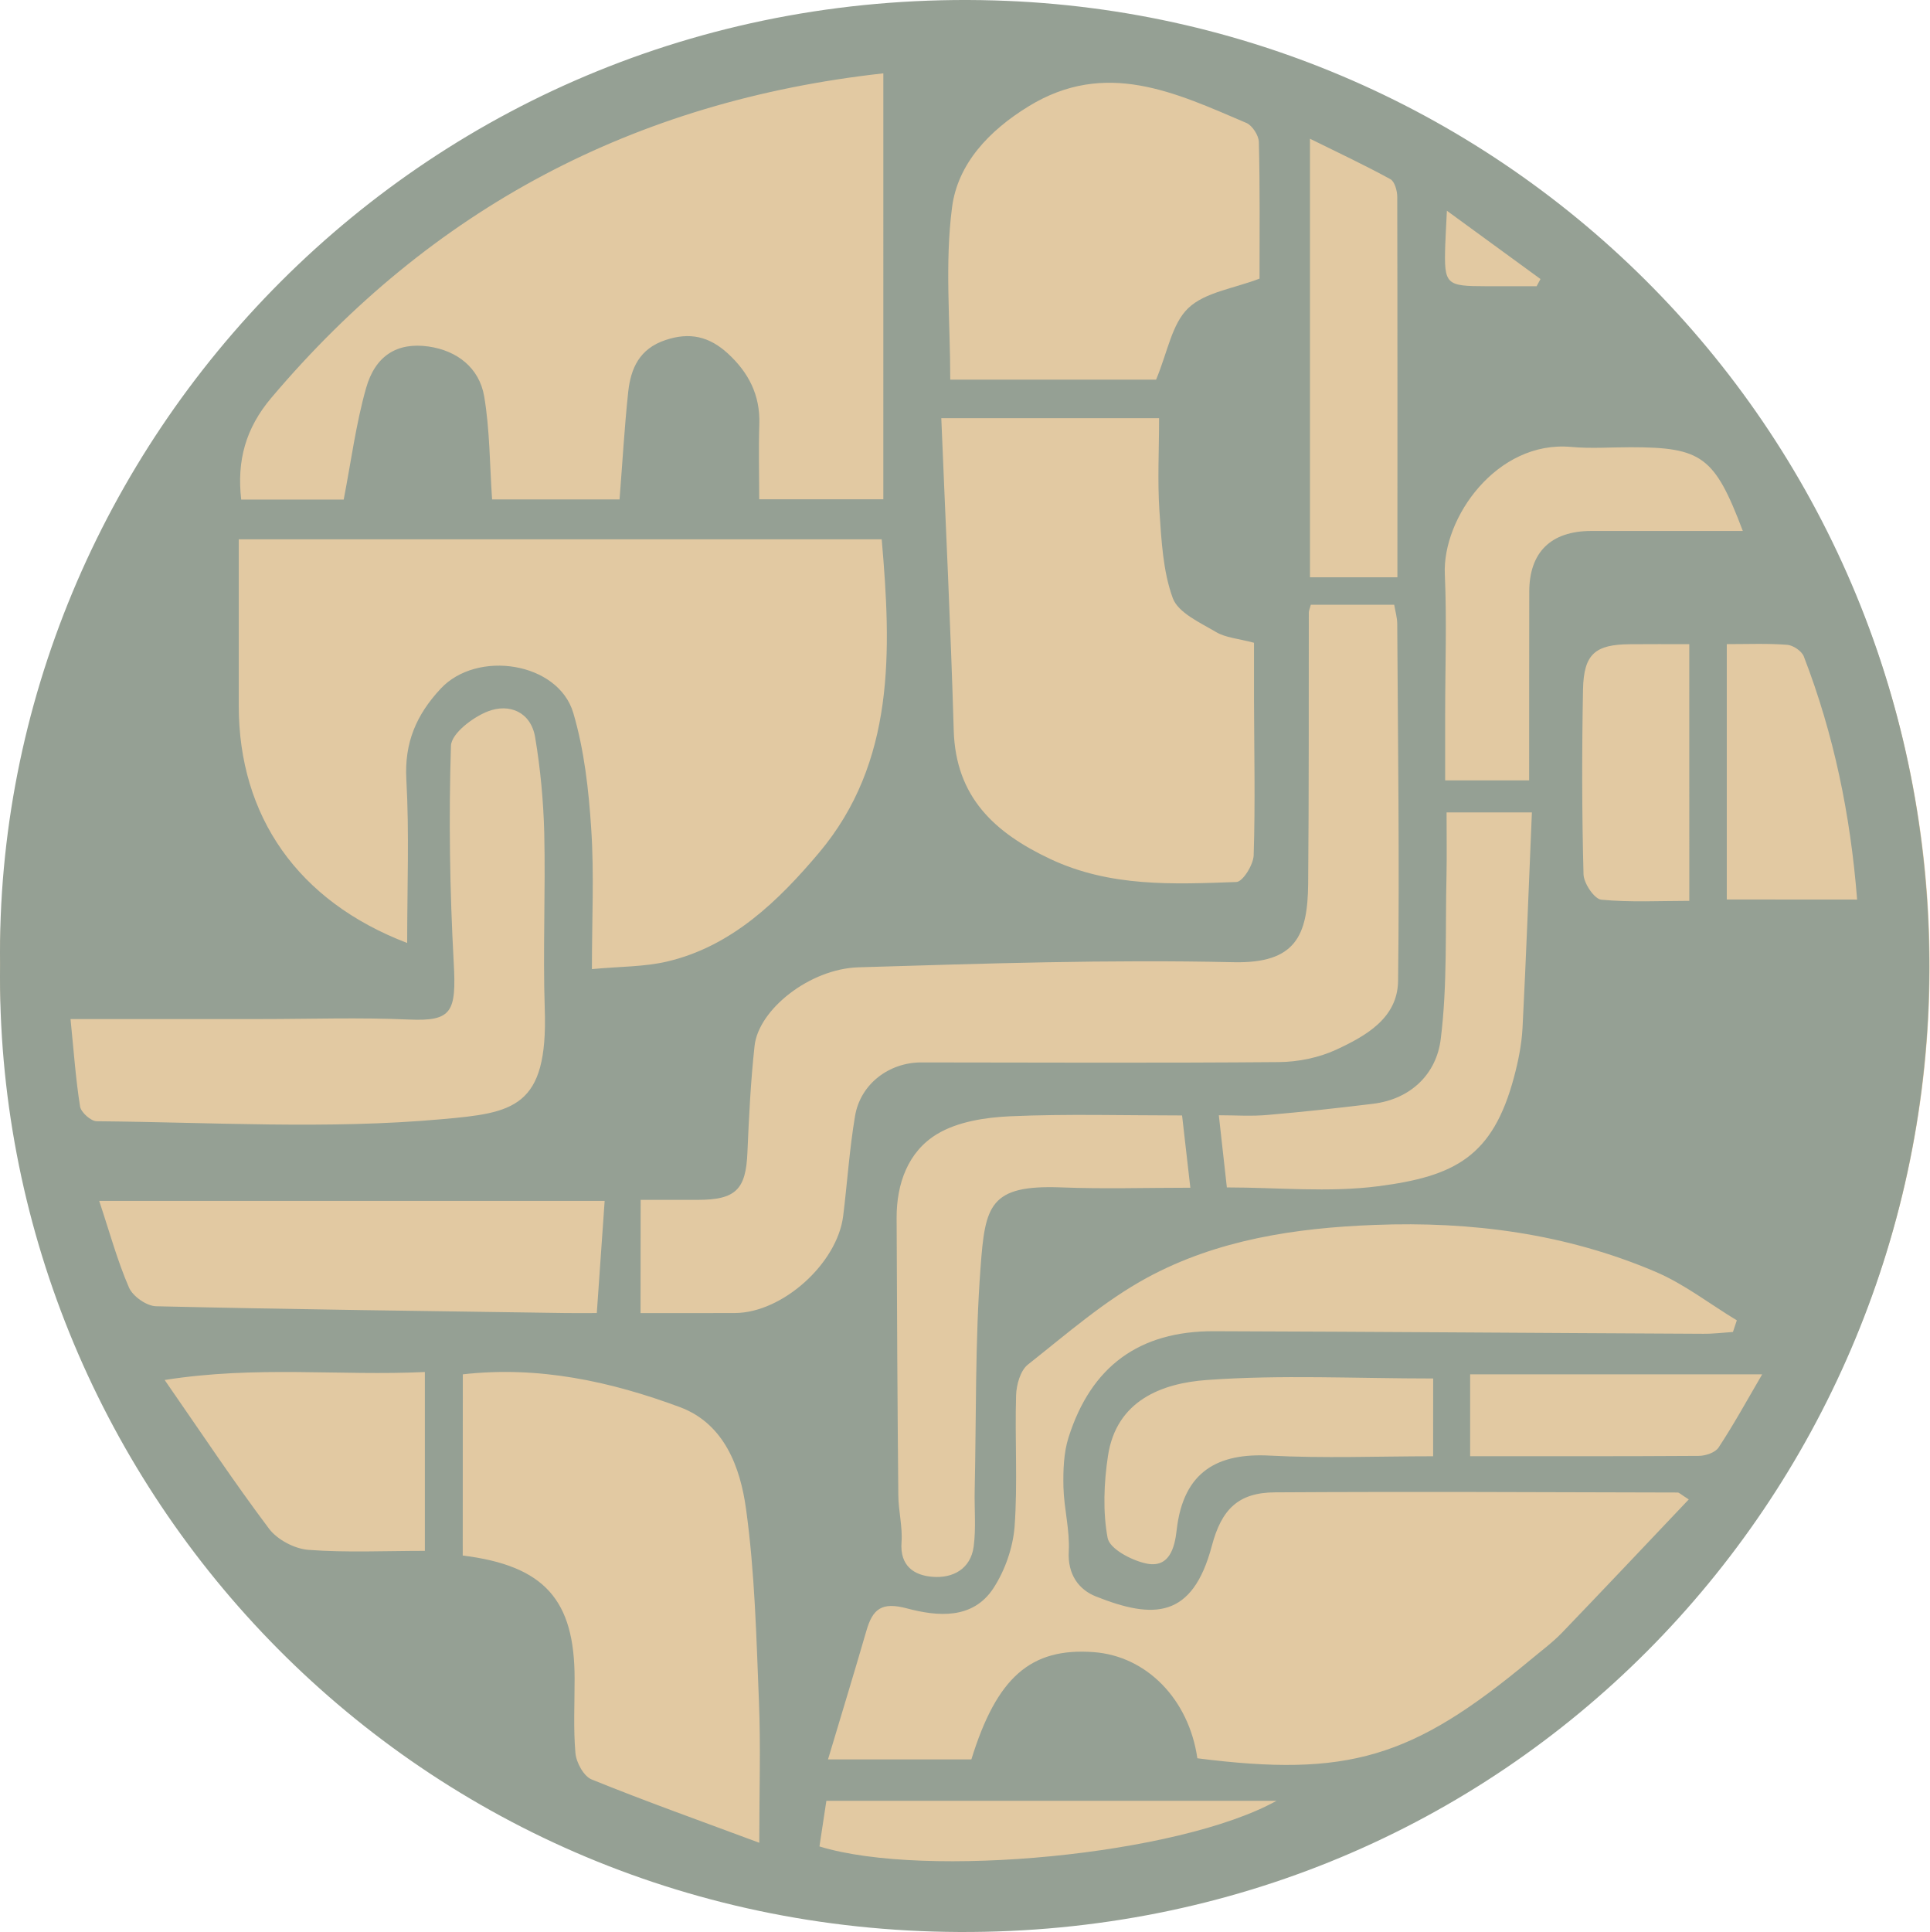
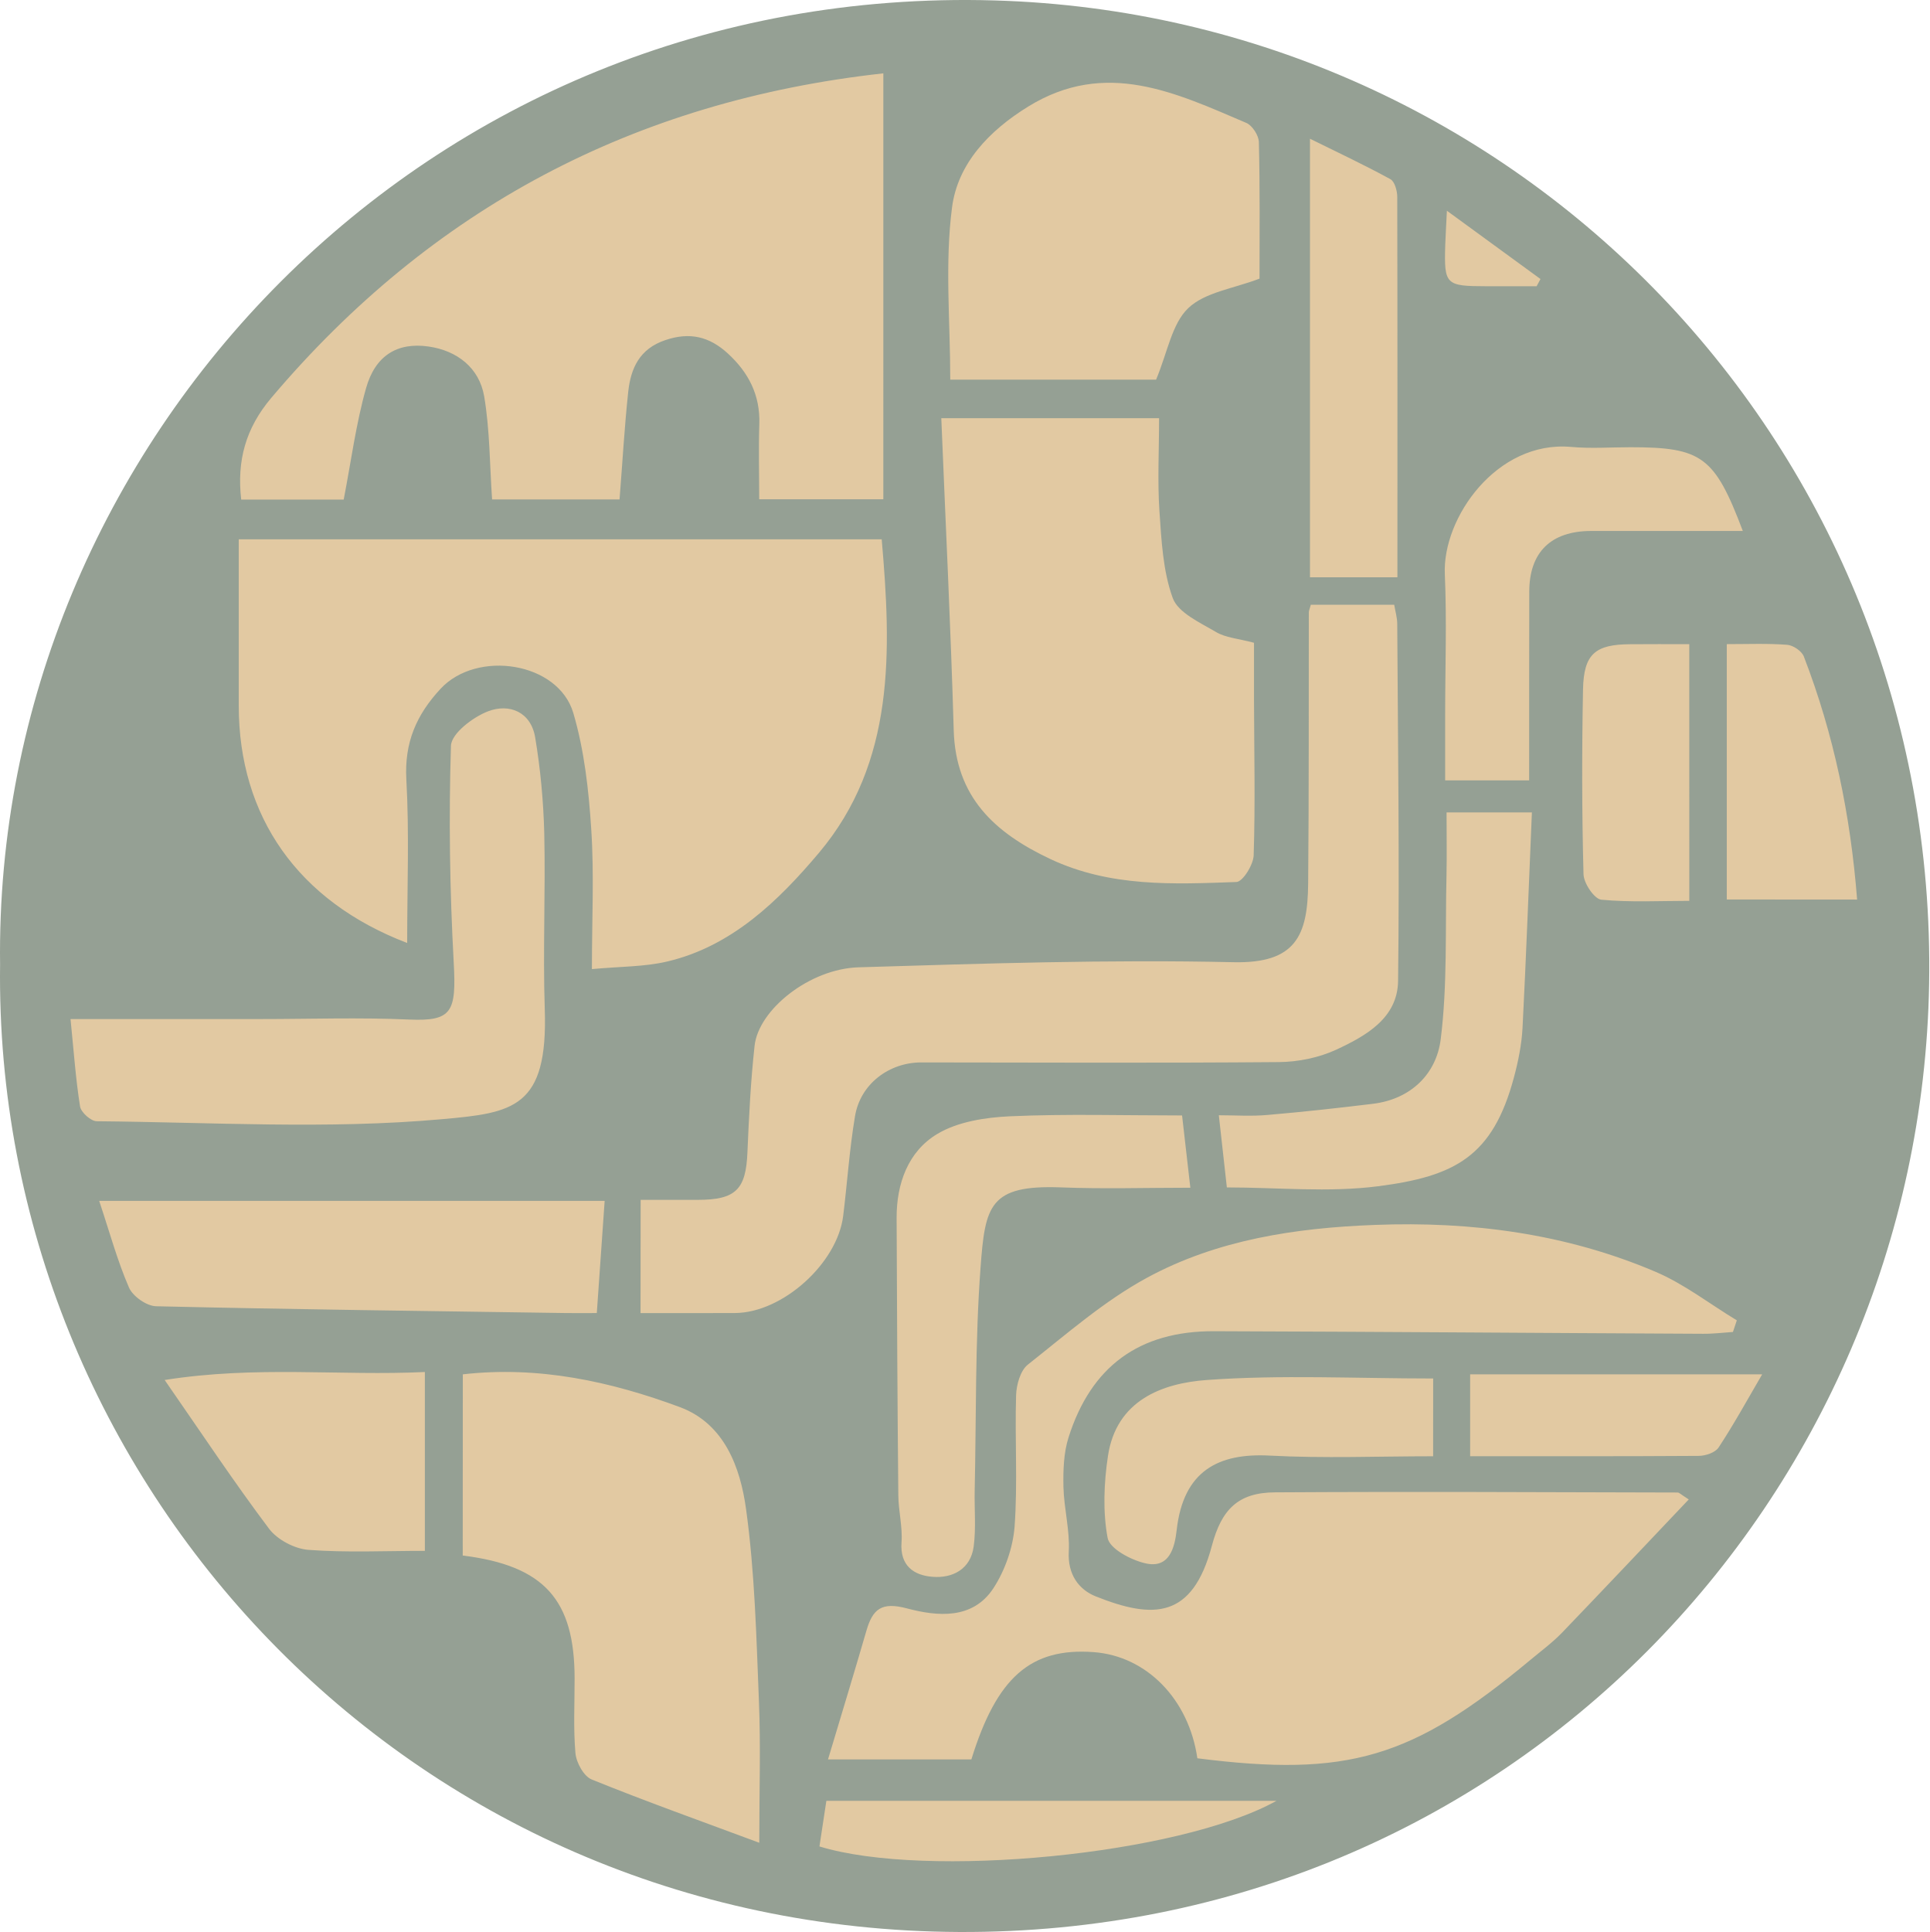
<svg xmlns="http://www.w3.org/2000/svg" viewBox="0 0 1023 1024">
-   <circle cx="511.5" cy="512.0" r="511.5" fill="#e2c9a2" />
+   <circle cx="511.5" cy="512.0" r="508.5" fill="#e2c9a2" />
  <path d="M814.63 151.713c0.705-1.277 1.365-2.545 2.052-3.822-15.783-11.527-31.566-23.053-49.617-36.196-0.44 8.917-0.705 13.578-0.881 18.269-0.616 20.941 0.176 21.717 21.811 21.748h26.626zM676.705 954.48h-238.612c-1.215 7.988-2.457 16.125-3.664 24.172 56.391 17.306 190.579 4.571 242.278-24.172zM779.392 771.824c41.447 0 81.246 0.088 121.077-0.176 3.699 0 8.886-1.735 10.657-4.474 7.953-12.055 14.913-24.762 23.084-38.743h-154.818zM895.56 341.421c-11.434 0-21.314-0.062-31.225 0.031-18.61 0.088-24.699 5.099-25.104 23.893-0.616 32.654-0.616 65.339 0.264 97.992 0.088 4.782 5.716 13.111 9.383 13.515 15.411 1.488 31.039 0.616 46.698 0.616zM984.542 476.789c-3.514-44.864-12.334-87.615-28.242-128.813-1.083-2.889-5.689-5.998-8.855-6.218-10.315-0.793-20.723-0.352-32.001-0.352v135.338zM759.787 730.626c-41.229 0-80.749-2.052-119.896 0.793-23.954 1.709-48.064 10.874-52.508 40.234-2.14 14.261-2.792 29.516-0.176 43.529 1.118 5.716 12.366 11.651 19.946 13.39 12.863 3.047 15.628-8.446 16.653-17.616 3.576-31.629 22.37-40.888 49.338-39.458 28.708 1.524 57.572 0.352 86.622 0.352zM87.292 731.419c19.76 28.49 36.817 54.215 55.335 78.822 4.377 5.839 13.546 10.657 20.879 11.217 20.225 1.524 40.638 0.528 61.735 0.528v-94.792c-44.865 2.14-89.138-3.479-137.948 4.227zM740.834 305.958c0-68.135 0.063-134.872-0.088-201.609 0-3.232-1.365-8.138-3.637-9.382-13.484-7.398-27.466-13.95-42.627-21.438v232.429zM923.957 281.445c-14.944-39.489-21.686-44.398-59.559-44.398-10.532 0-21.127 0.793-31.598-0.176-39.209-3.444-68.196 37.501-66.83 67.545 1.083 24.7 0.176 49.462 0.176 74.194v35.015h44.522c0-33.928 0-66.955 0.063-99.95 0-20.971 11.464-32.219 32.809-32.25h80.376zM766.892 430.588c0 12.21 0.176 22.681-0.032 33.151-0.705 29.081 0.528 58.41-3.074 87.087-2.272 18.238-15.628 31.722-35.916 34.207-18.579 2.263-37.159 4.315-55.77 5.901-8.516 0.793-17.15 0.176-25.943 0.176 1.55 14.137 2.862 25.446 4.254 38.246 26.813 0 53.874 2.765 80.159-0.616 40.732-5.249 60.834-15.691 72.080-57.852 2.272-8.481 4.042-17.305 4.509-26.035 1.955-37.998 3.32-75.996 4.967-114.242zM626.676 591.216c-31.287 0-61.33-0.898-91.281 0.44-13.111 0.616-27.714 2.862-38.588 9.414-15.38 9.259-21.562 26.285-21.469 44.616 0.176 48.903 0.44 97.837 0.898 146.771 0.063 8.323 2.299 16.747 1.709 24.949-0.96 12.553 6.649 17.586 16.405 18.331 10.657 0.881 20.226-4.042 21.841-16.031 1.277-9.631 0.352-19.604 0.528-29.392 0.881-39.458 0.176-79.041 3.109-118.405 2.422-32.965 4.721-43.995 42.72-42.565 22.37 0.881 44.833 0.176 68.507 0.176-1.585-13.888-2.889-25.29-4.377-38.246zM52.58 636.48c5.531 16.56 9.631 31.752 15.815 45.982 2.052 4.659 9.351 9.786 14.385 9.88 72.454 1.682 144.938 2.545 217.423 3.602 5.496 0.063 10.998 0 16.187 0 1.524-21.282 2.801-39.955 4.166-59.466zM37.387 540.102c1.744 17.306 2.765 31.97 5.064 46.387 0.528 3.109 5.751 7.794 8.855 7.794 61.020 0.528 122.413 4.377 182.935-1.083 37.78-3.355 56.36-5.839 54.558-58.442-1.022-31.007 0.44-62.138-0.264-93.238-0.44-16.933-2.017-33.959-4.817-50.675-2.272-13.514-13.671-18.175-25.011-13.825-8.014 3.074-19.449 11.775-19.636 18.299-1.207 38.216-0.616 76.586 1.462 114.802 1.462 26.285-0.881 31.224-23.551 30.261-26.285-1.18-52.693-0.264-79.009-0.264h-100.572zM503.812 201.214h109.085c6.121-14.634 8.358-29.578 17.026-37.874 8.824-8.455 23.923-10.346 37.811-15.659 0-22.929 0.264-47.66-0.352-72.36-0.062-3.514-3.452-8.789-6.614-10.159-37.47-15.97-74.597-33.99-115.64-8.701-20.847 12.832-37.376 30.324-40.39 53.346-3.919 29.858-0.96 60.585-0.96 91.406zM245.313 824.462c43.31 5.372 59.311 23.488 59.311 65.214 0.031 13.174-0.705 26.441 0.44 39.489 0.44 5.038 4.412 12.303 8.604 13.981 28.553 11.589 57.634 21.935 88.859 33.555 0-27.496 0.793-51.171-0.176-74.783-1.365-34.083-2.175-68.384-6.834-102.063-3.012-22.059-11.464-45.236-35.015-54.029-36.817-13.67-74.97-21.966-115.142-17.398zM499.025 221.656c2.299 56.452 5.002 110.917 6.588 165.413 1.022 35.418 21.655 54.309 51.264 68.259 31.784 14.913 65.184 13.359 98.583 12.148 3.382-0.088 9.010-9.134 9.165-14.136 0.881-27.372 0.264-54.775 0.176-82.209-0.031-10.377 0-20.754 0-30.448-8.358-2.237-15.069-2.669-20.164-5.716-8.455-5.002-20.009-10.16-22.898-17.958-5.249-14.385-5.998-30.634-7.081-46.231-1.057-16.063-0.176-32.281-0.176-49.12zM339.577 695.959c17.678 0 33.928 0.063 50.177-0.031 25.104-0.176 54.154-26.285 57.261-51.513 2.175-17.647 3.329-35.418 6.279-52.911 2.889-17.087 18.144-28.397 35.078-28.397 63.257 0.063 126.452 0.352 189.709-0.176 10.16-0.088 21.096-2.334 30.261-6.552 15.659-7.266 32.592-16.684 32.841-36.444 0.793-63.040-0.088-126.11-0.44-189.15 0-3.452-1.057-6.896-1.612-10.253h-44.211c-0.528 2.078-1.057 3.074-1.057 4.069-0.088 47.971 0.088 95.91-0.352 143.882-0.264 27.403-6.588 42.254-39.582 41.508-66.209-1.488-132.542 0.705-198.781 2.704-25.974 0.793-53.035 22.432-55.117 41.634-2.052 18.734-2.986 37.655-3.787 56.452-0.793 19.667-6.156 25.166-26.346 25.166h-30.262zM468.297 38.875c-132.231 14.602-239.699 71.739-324.549 172.092-13.515 16.031-18.239 33.182-15.876 53.812h54.339c3.946-20.35 6.491-40.11 11.838-59 4.879-17.306 16.529-24.483 33.151-22.122 15.1 2.175 26.875 11.247 29.484 26.409 3.012 17.803 2.924 36.164 4.192 54.651h67.576c1.55-19.667 2.607-38.433 4.597-57.075 1.365-12.458 5.962-22.773 19.667-27.371 12.987-4.412 23.364-1.894 33.151 7.081 10.999 10.097 17.182 22.059 16.684 37.407-0.44 13.391-0.062 26.844-0.062 39.862h65.804zM215.859 499.787c0-29.858 1.154-58.317-0.44-86.652-1.083-19.512 5.311-34.27 18.145-48.064 19.324-20.816 62.418-14.199 70.372 12.832 5.839 19.791 8.173 40.887 9.507 61.548 1.585 23.954 0.352 48.064 0.352 74.193 14.913-1.4 27.621-1.18 39.582-3.946 34.611-7.988 59.529-32.499 80.749-57.633 40.545-48.095 38.433-107.127 33.306-166.221h-340.862v88.236c0.031 58.597 31.349 103.586 89.262 125.706zM438.973 932.52h75.996c13.484-43.59 31.473-59.311 64.841-56.856 28.056 2.052 50.457 24.979 54.962 56.266 79.786 10.129 113.806 0.088 176.474-52.073 5.654-4.721 11.651-9.134 16.777-14.415 22.37-23.272 44.522-46.728 67.265-70.714-4.289-2.73-5.099-3.664-5.874-3.664-71.179-0.176-142.328-0.528-213.477-0.088-19.636 0.088-28.367 9.165-33.461 28.273-10.316 38.961-31.163 38.961-61.486 26.906-9.072-3.602-15.069-11.683-14.385-23.862 0.616-11.277-2.545-22.712-2.827-34.114-0.176-8.789 0.088-18.051 2.704-26.315 11.962-37.718 37.532-56.391 77.021-56.297 86.435 0.264 172.869 0.96 259.273 1.365 5.346 0.063 10.657-0.616 15.938-0.96l2.052-6.156c-14.385-8.701-27.932-19.324-43.28-25.818-47.381-20.165-97.433-26.751-148.698-24.763-42.005 1.585-83.483 7.829-120.641 27.962-22.743 12.334-42.72 29.888-63.227 46.076-3.981 3.135-6.086 10.719-6.244 16.281-0.705 23.177 0.881 46.448-0.793 69.564-0.881 11.185-5.064 23.208-11.217 32.654-11.029 16.87-29.919 14.944-45.827 10.718-13.515-3.602-18.176 0.352-21.501 11.776-6.491 22.37-13.297 44.646-20.381 68.29zM0.042 511.288c-3.576-275.398 224.88-519.851 527.215-511.059 277.355 8.050 500.402 236.623 495.461 521.28-4.721 271.981-222.673 503.82-514.29 502.484-292.952-1.303-511.897-239.575-508.386-512.705z" fill="rgb(149, 160, 148)" />
</svg>
